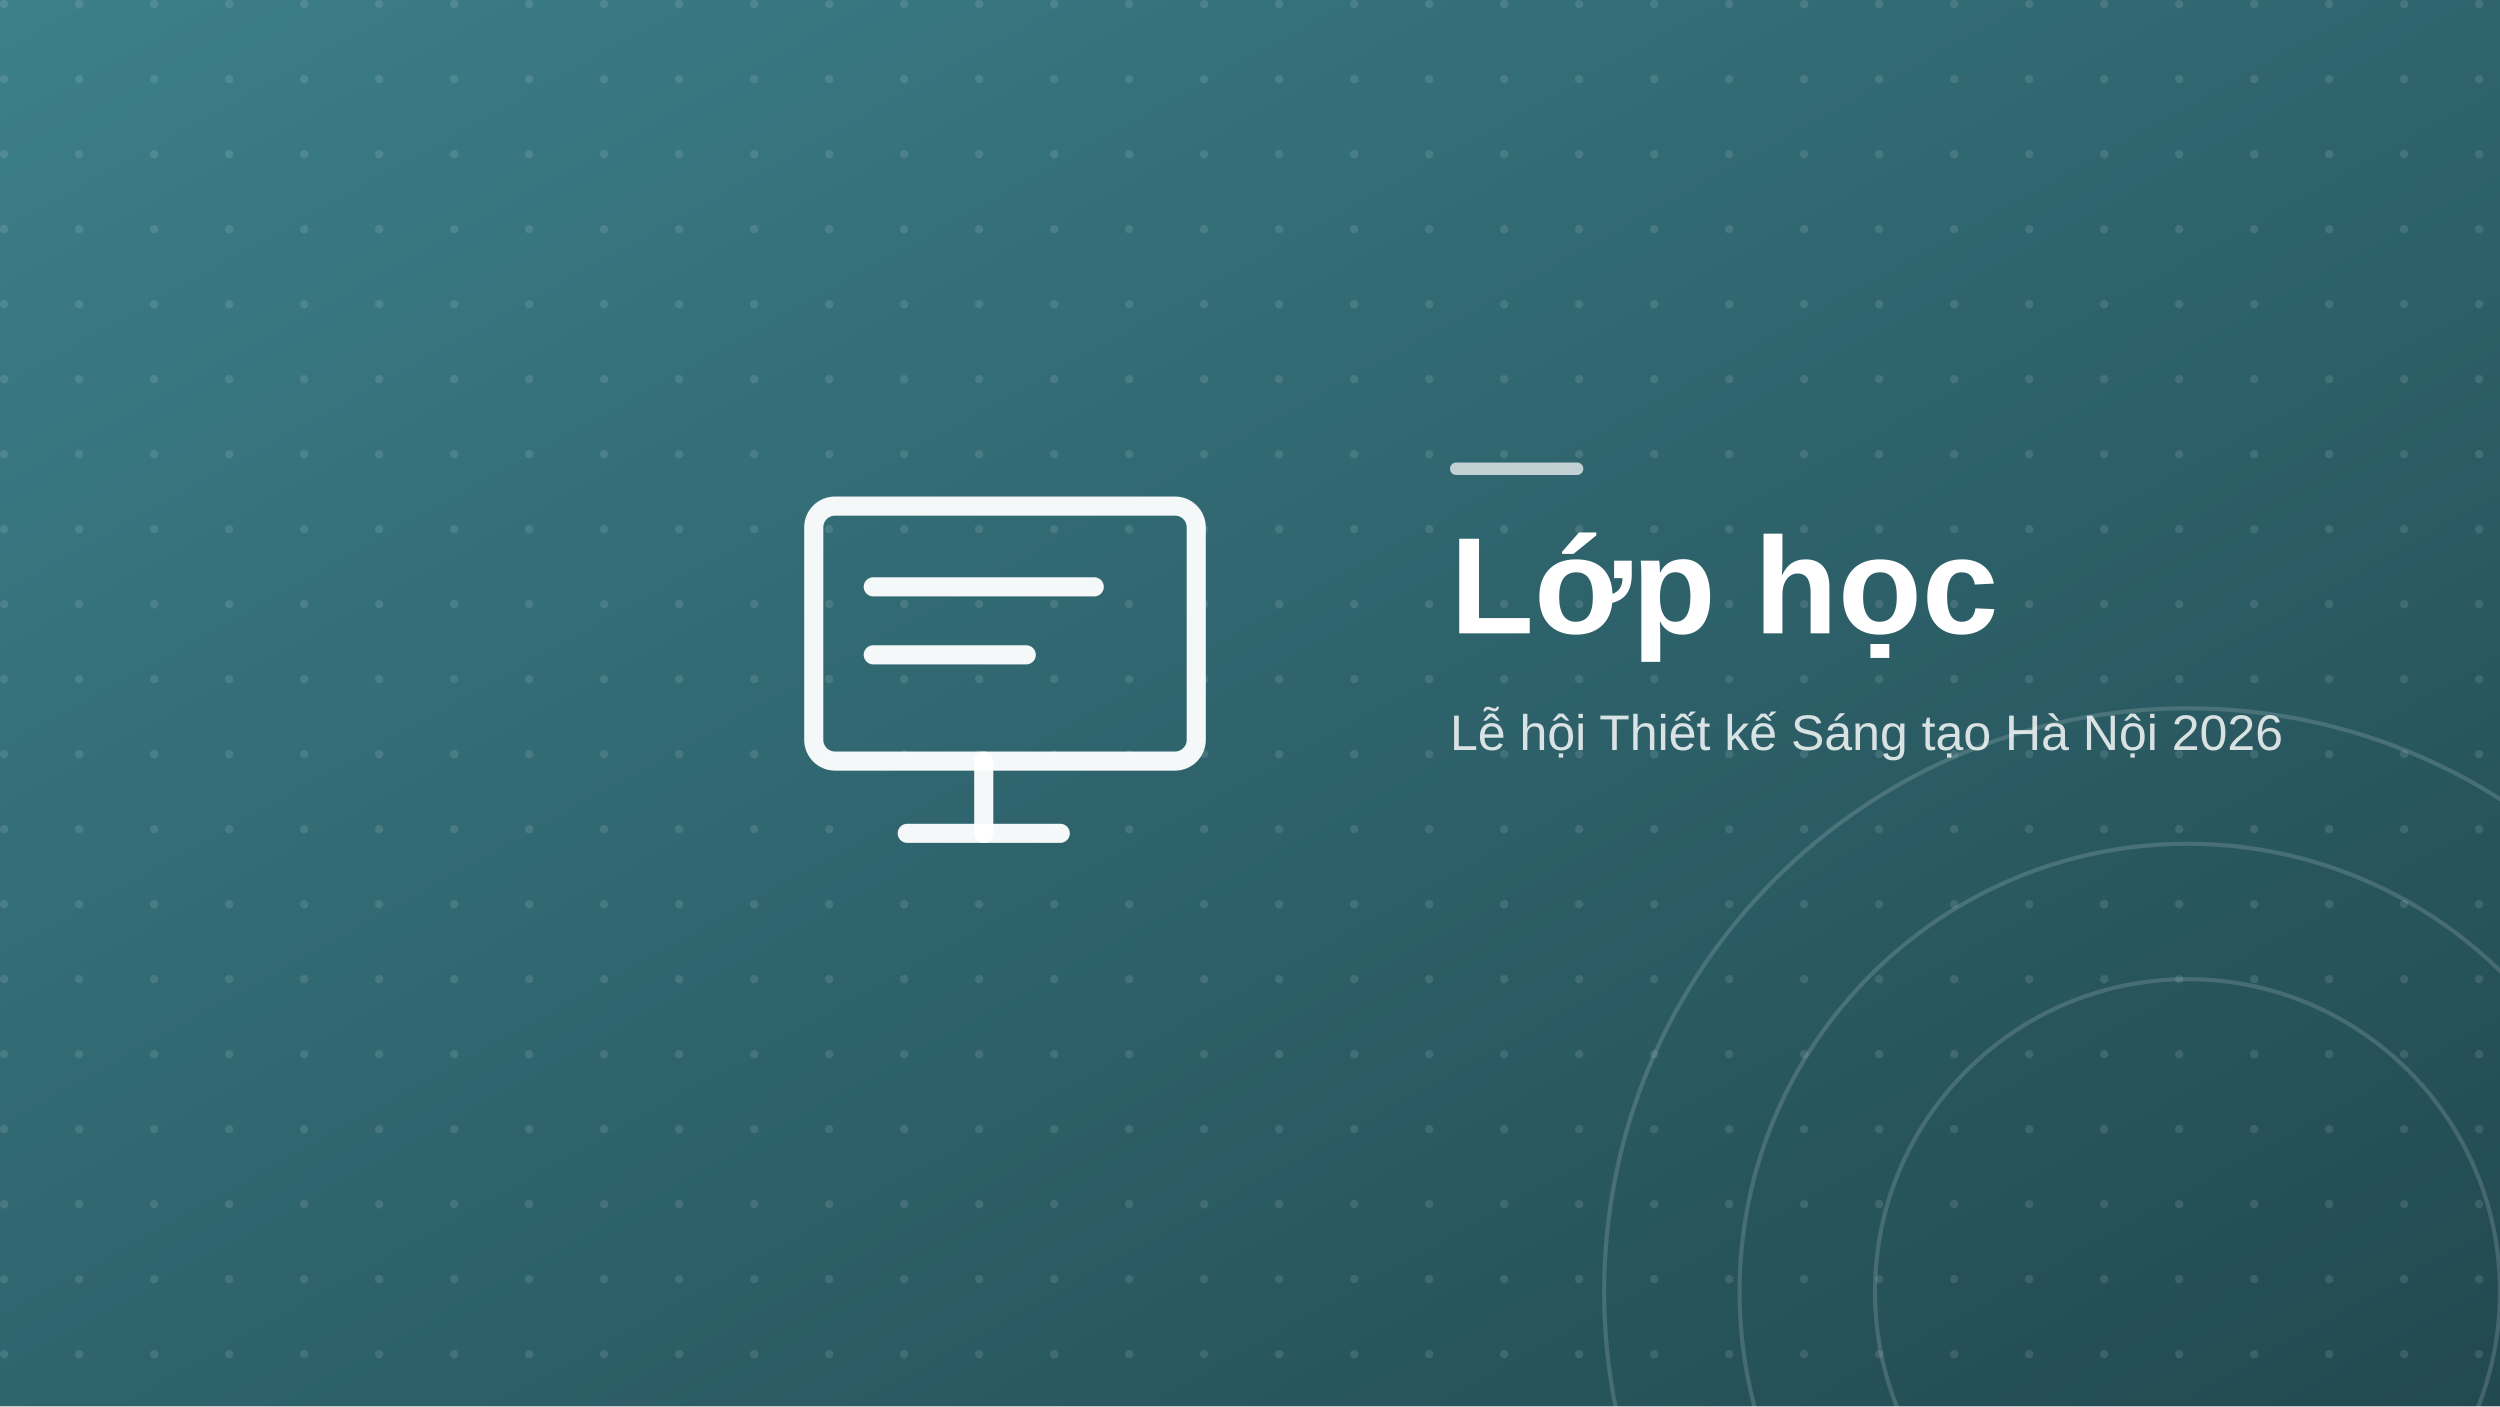
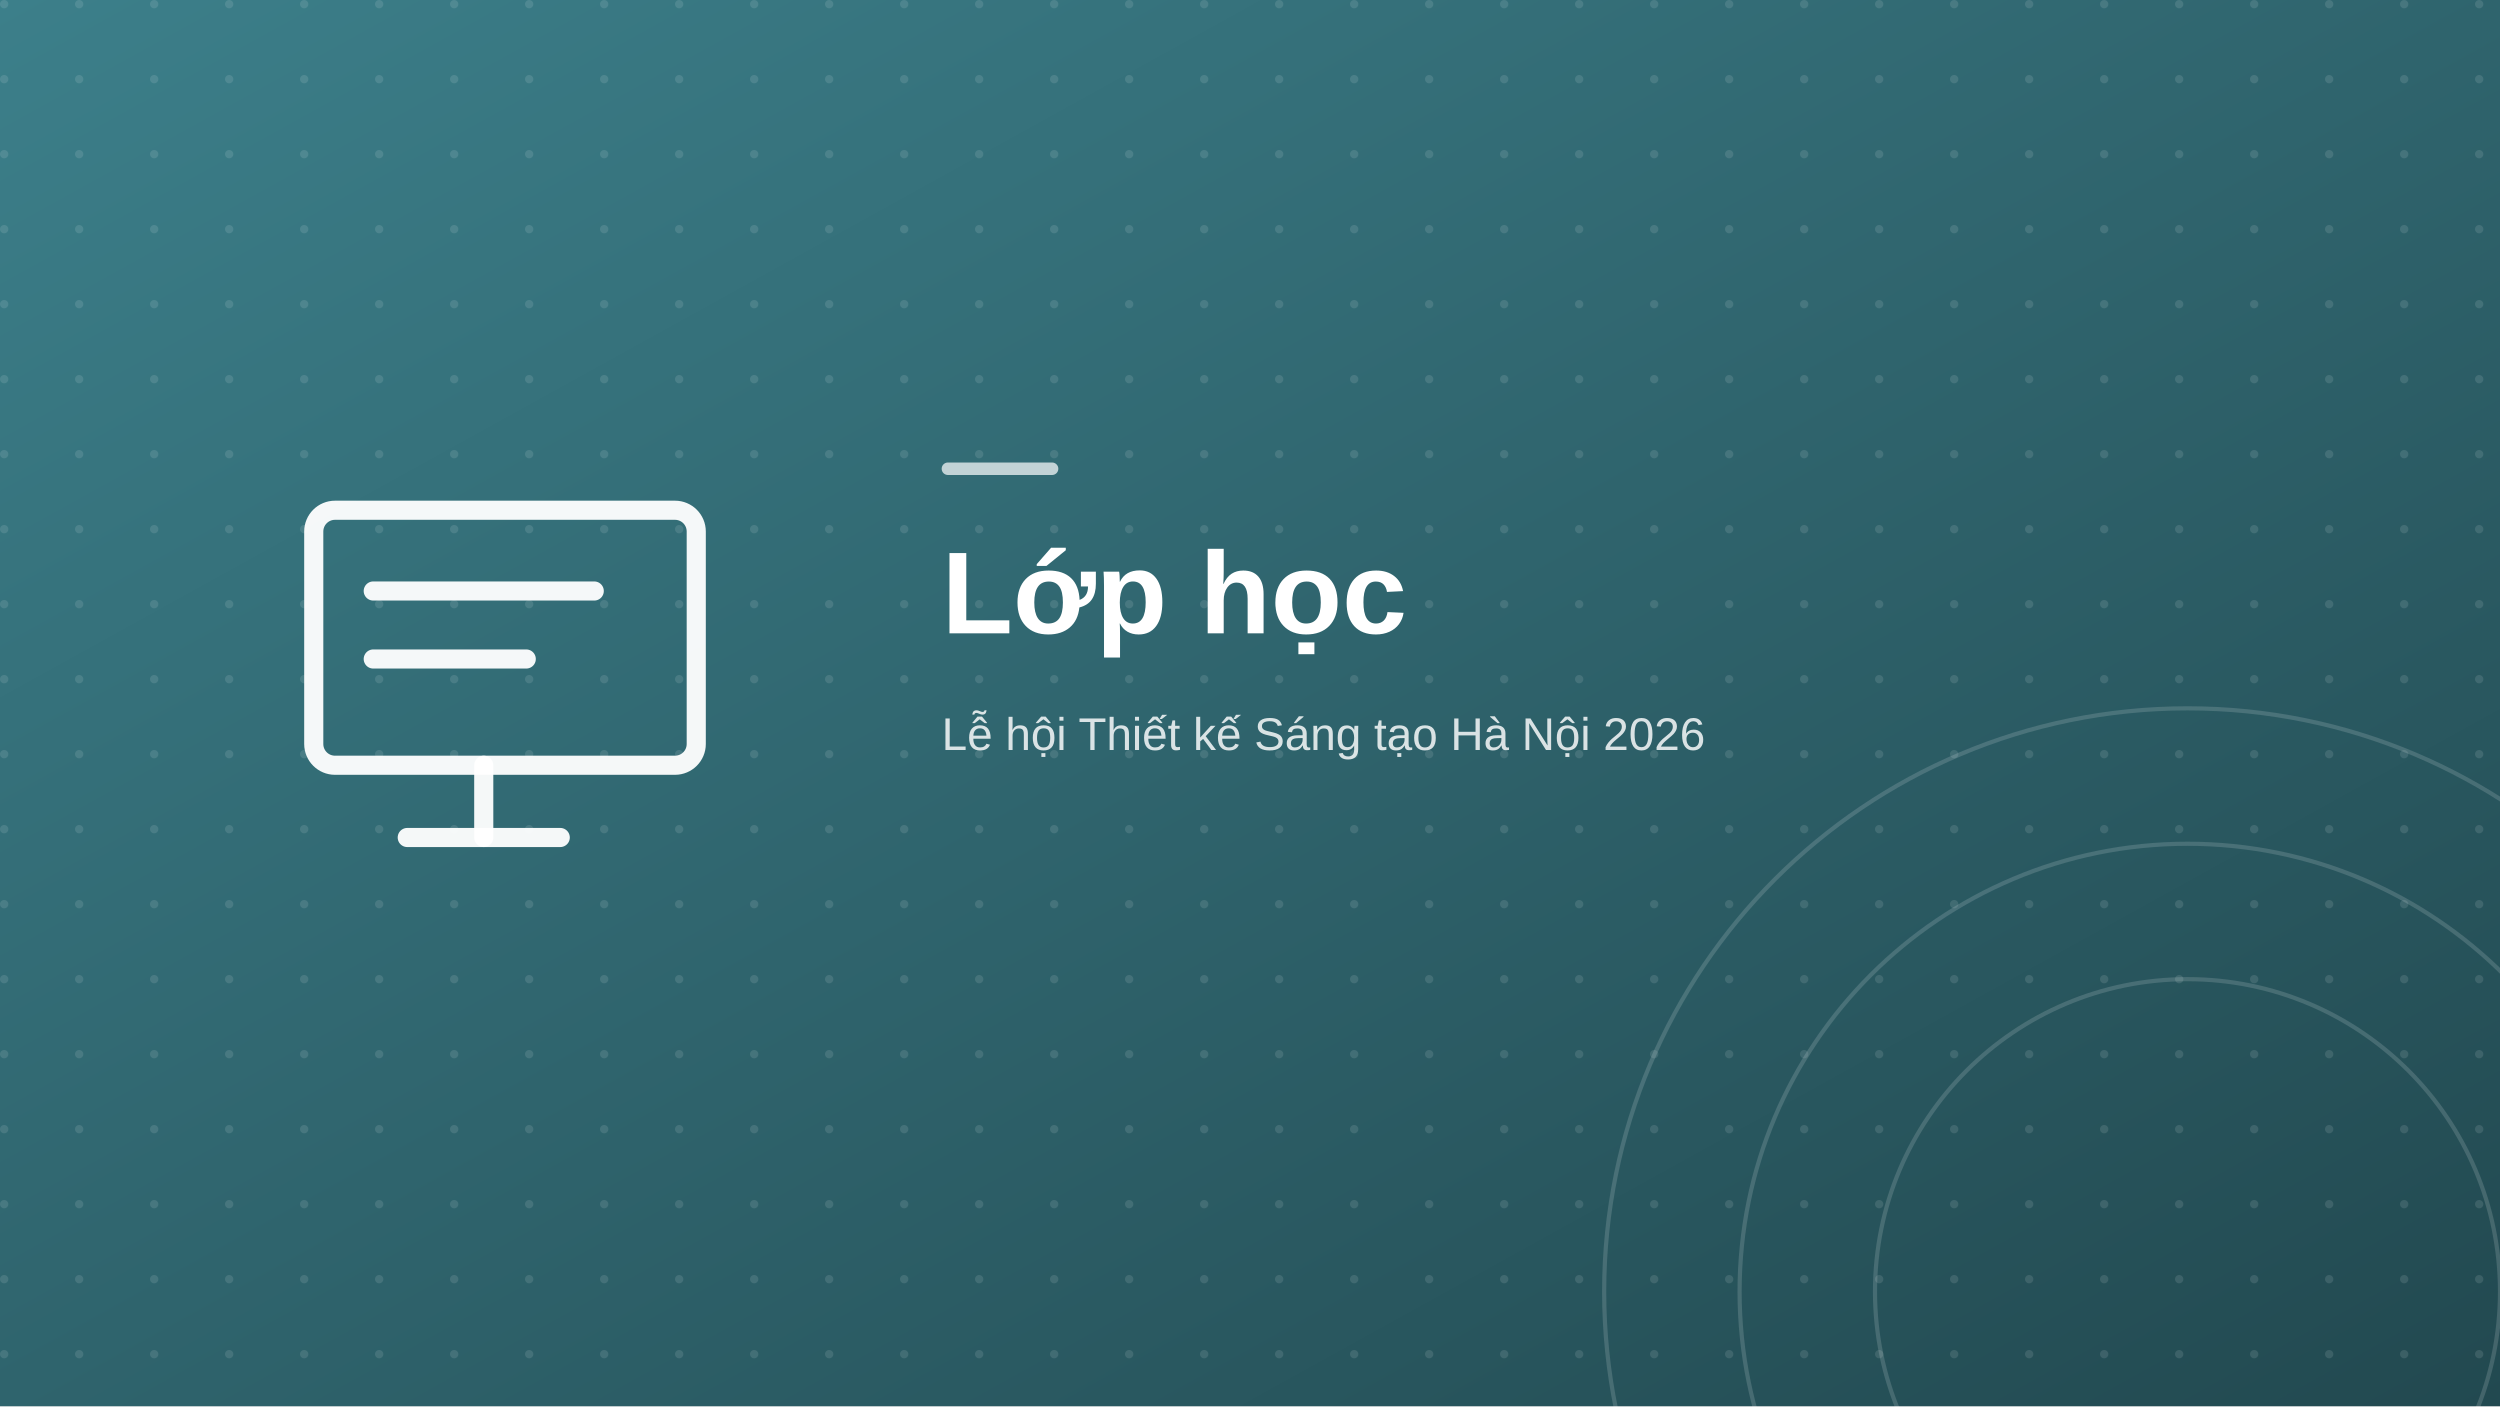
<svg xmlns="http://www.w3.org/2000/svg" viewBox="0 0 1200 675" role="img" aria-label="Lớp học - Lễ hội Thiết kế Sáng tạo Hà Nội 2026">
  <defs>
    <linearGradient id="bg" x1="0" y1="0" x2="1" y2="1">
      <stop offset="0" stop-color="#3c7f8a" />
      <stop offset="1" stop-color="#224950" />
    </linearGradient>
    <pattern id="dots" width="36" height="36" patternUnits="userSpaceOnUse">
      <circle cx="2" cy="2" r="2" fill="#ffffff" opacity="0.11" />
    </pattern>
  </defs>
  <rect width="1200" height="675" fill="url(#bg)" />
  <rect width="1200" height="675" fill="url(#dots)" />
  <g fill="none" stroke="#ffffff" stroke-opacity="0.15">
    <circle cx="1050" cy="620" r="150" stroke-width="2" />
    <circle cx="1050" cy="620" r="215" stroke-width="2" />
    <circle cx="1050" cy="620" r="280" stroke-width="2" />
  </g>
-   <g transform="translate(360 196) scale(1.02)" fill="none" stroke="#ffffff" stroke-width="9" stroke-linecap="round" stroke-linejoin="round" stroke-opacity="0.95">
+   <g transform="translate(120 198) scale(1.02)" fill="none" stroke="#ffffff" stroke-width="9" stroke-linecap="round" stroke-linejoin="round" stroke-opacity="0.95">
    <rect x="30" y="46" width="180" height="120" rx="10" />
    <path d="M58 84 h104" />
    <path d="M58 116 h72" />
    <path d="M110 166 v34" />
    <path d="M74 200 h72" />
  </g>
-   <g transform="translate(696 300)">
-     <rect x="0" y="-78" width="64" height="6" rx="3" fill="#ffffff" opacity="0.7" />
-     <text x="0" y="4" font-family="Helvetica Neue, Arial, sans-serif" font-size="66" font-weight="700" fill="#ffffff">Lớp học</text>
-     <text x="0" y="60" font-family="Helvetica Neue, Arial, sans-serif" font-size="24" fill="#ffffff" opacity="0.82">Lễ hội Thiết kế Sáng tạo Hà Nội 2026</text>
+   <g transform="translate(452 300)">
+     <rect x="0" y="-78" width="56" height="6" rx="3" fill="#ffffff" opacity="0.7" />
+     <text x="0" y="4" font-family="Helvetica Neue, Arial, sans-serif" font-size="56" font-weight="700" fill="#ffffff">Lớp học</text>
+     <text x="0" y="60" font-family="Helvetica Neue, Arial, sans-serif" font-size="22" fill="#ffffff" opacity="0.82">Lễ hội Thiết kế Sáng tạo Hà Nội 2026</text>
  </g>
</svg>
